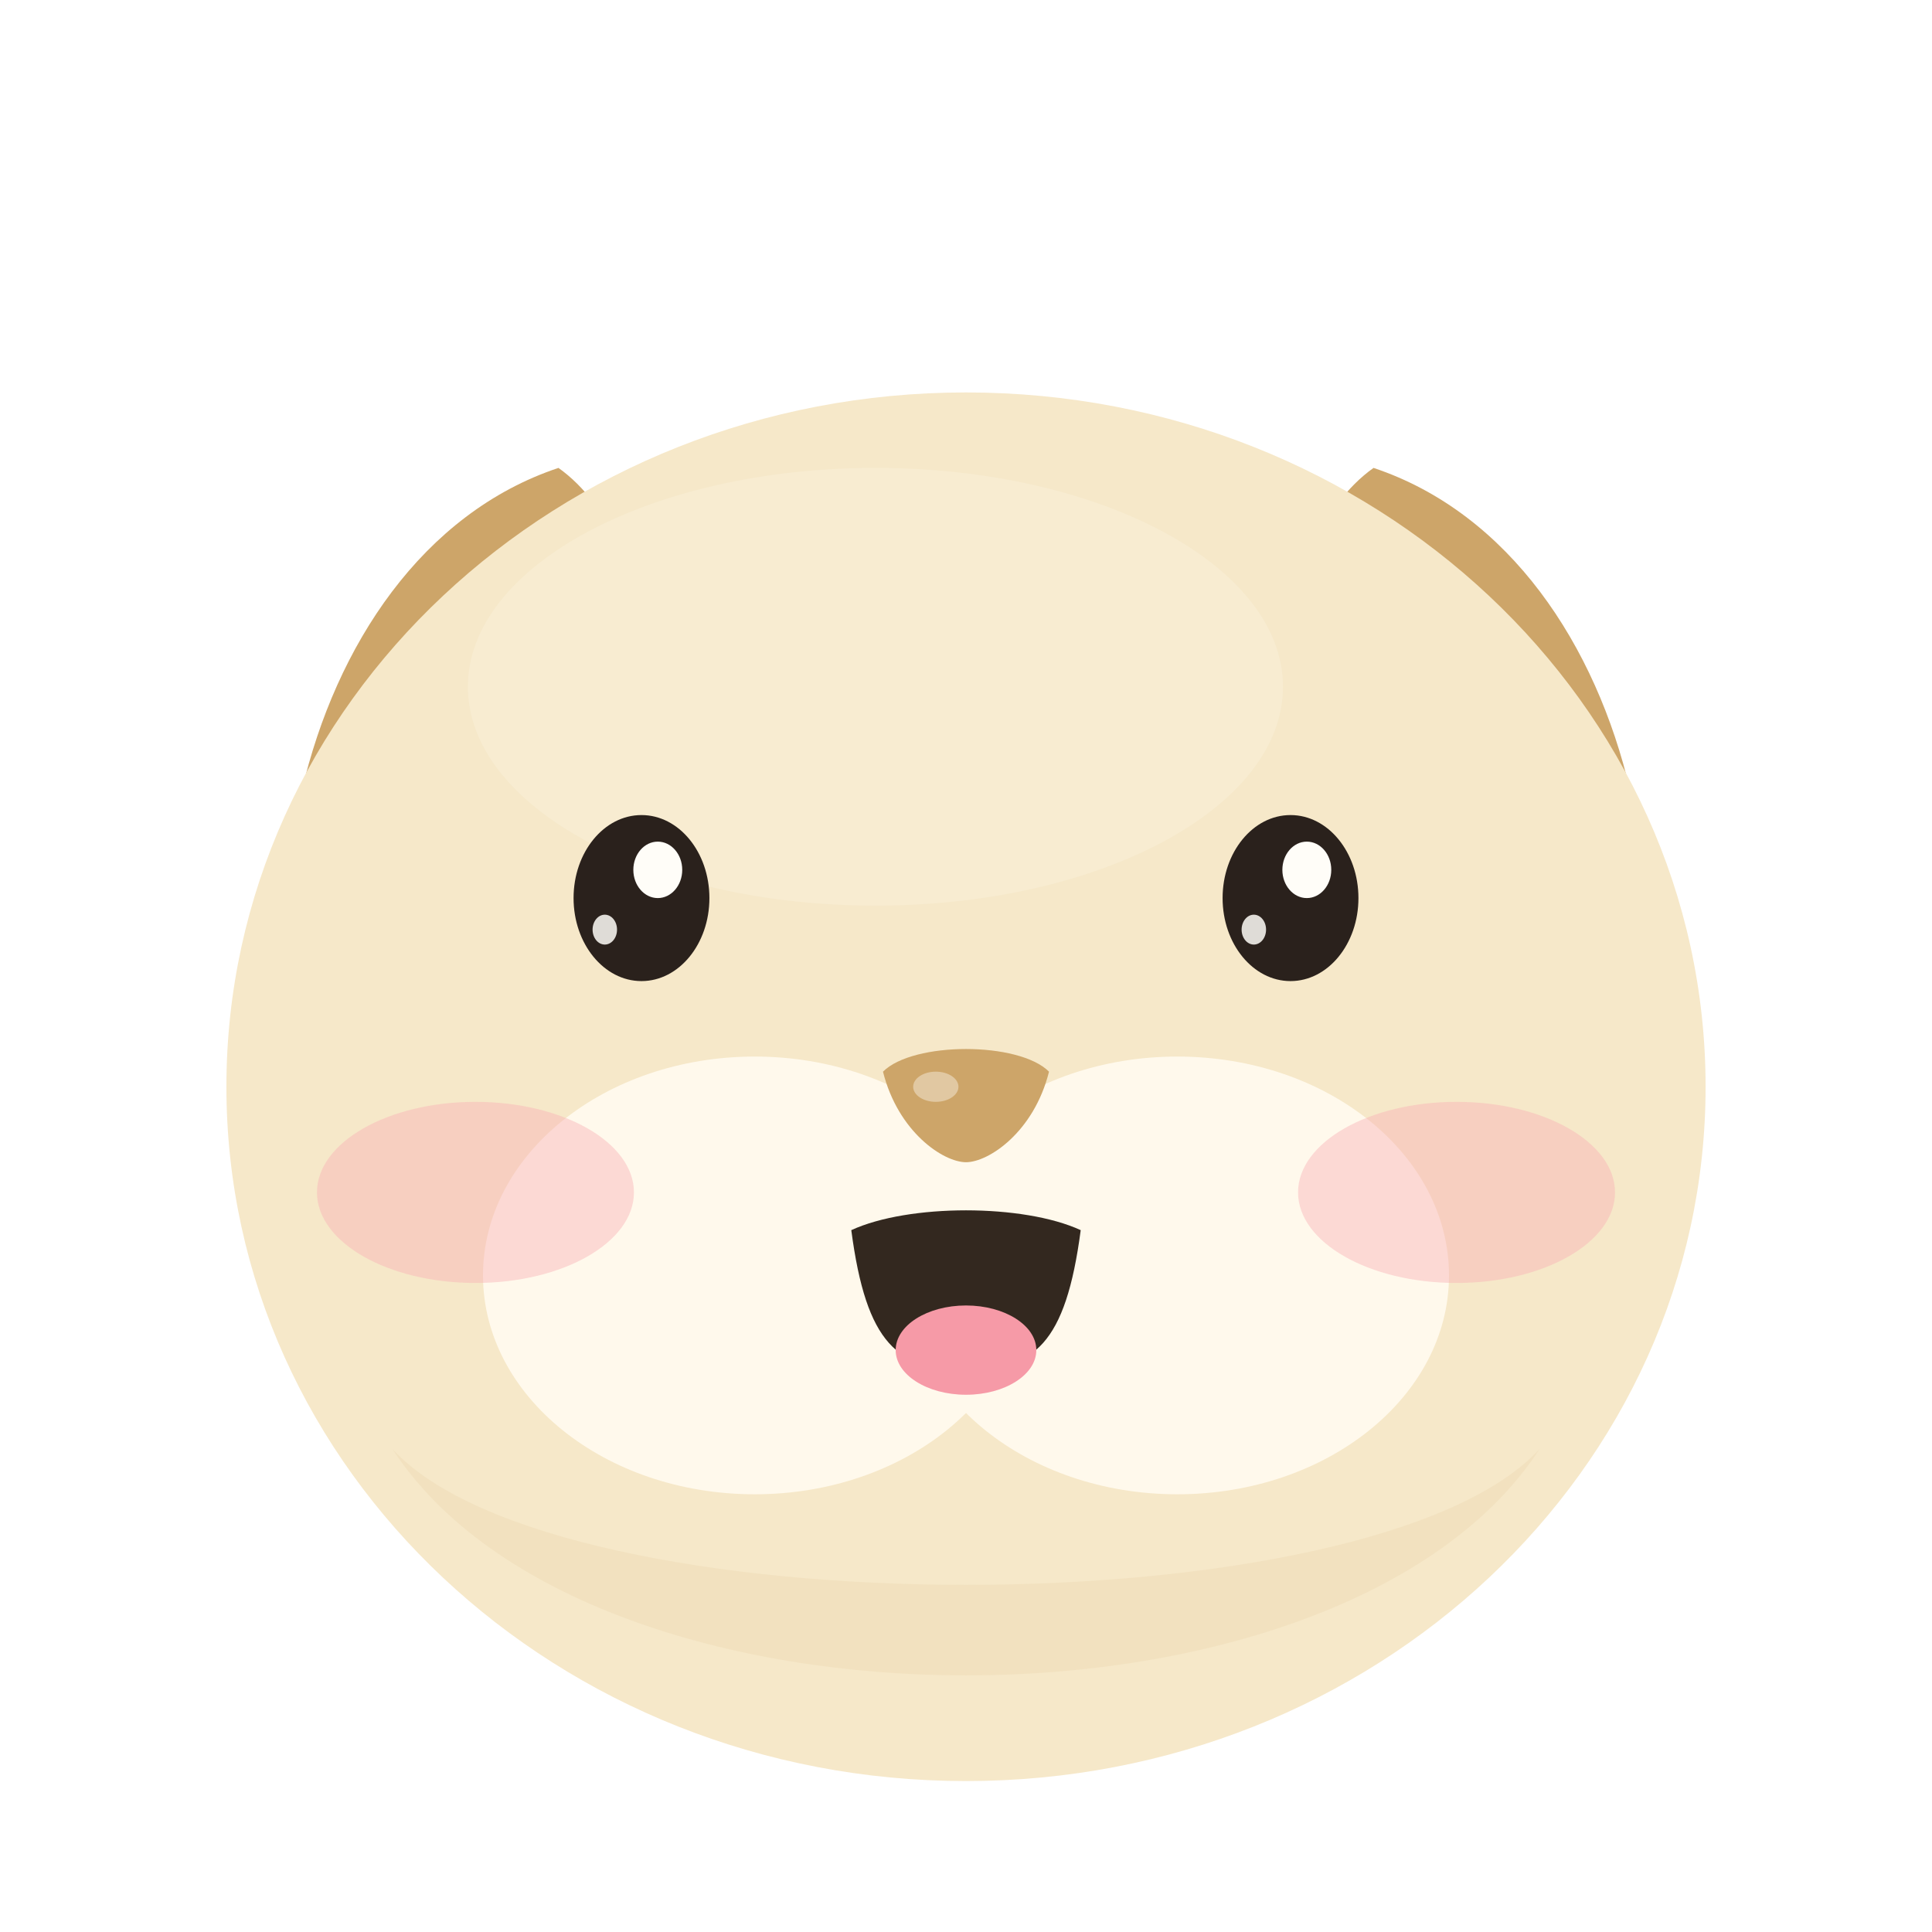
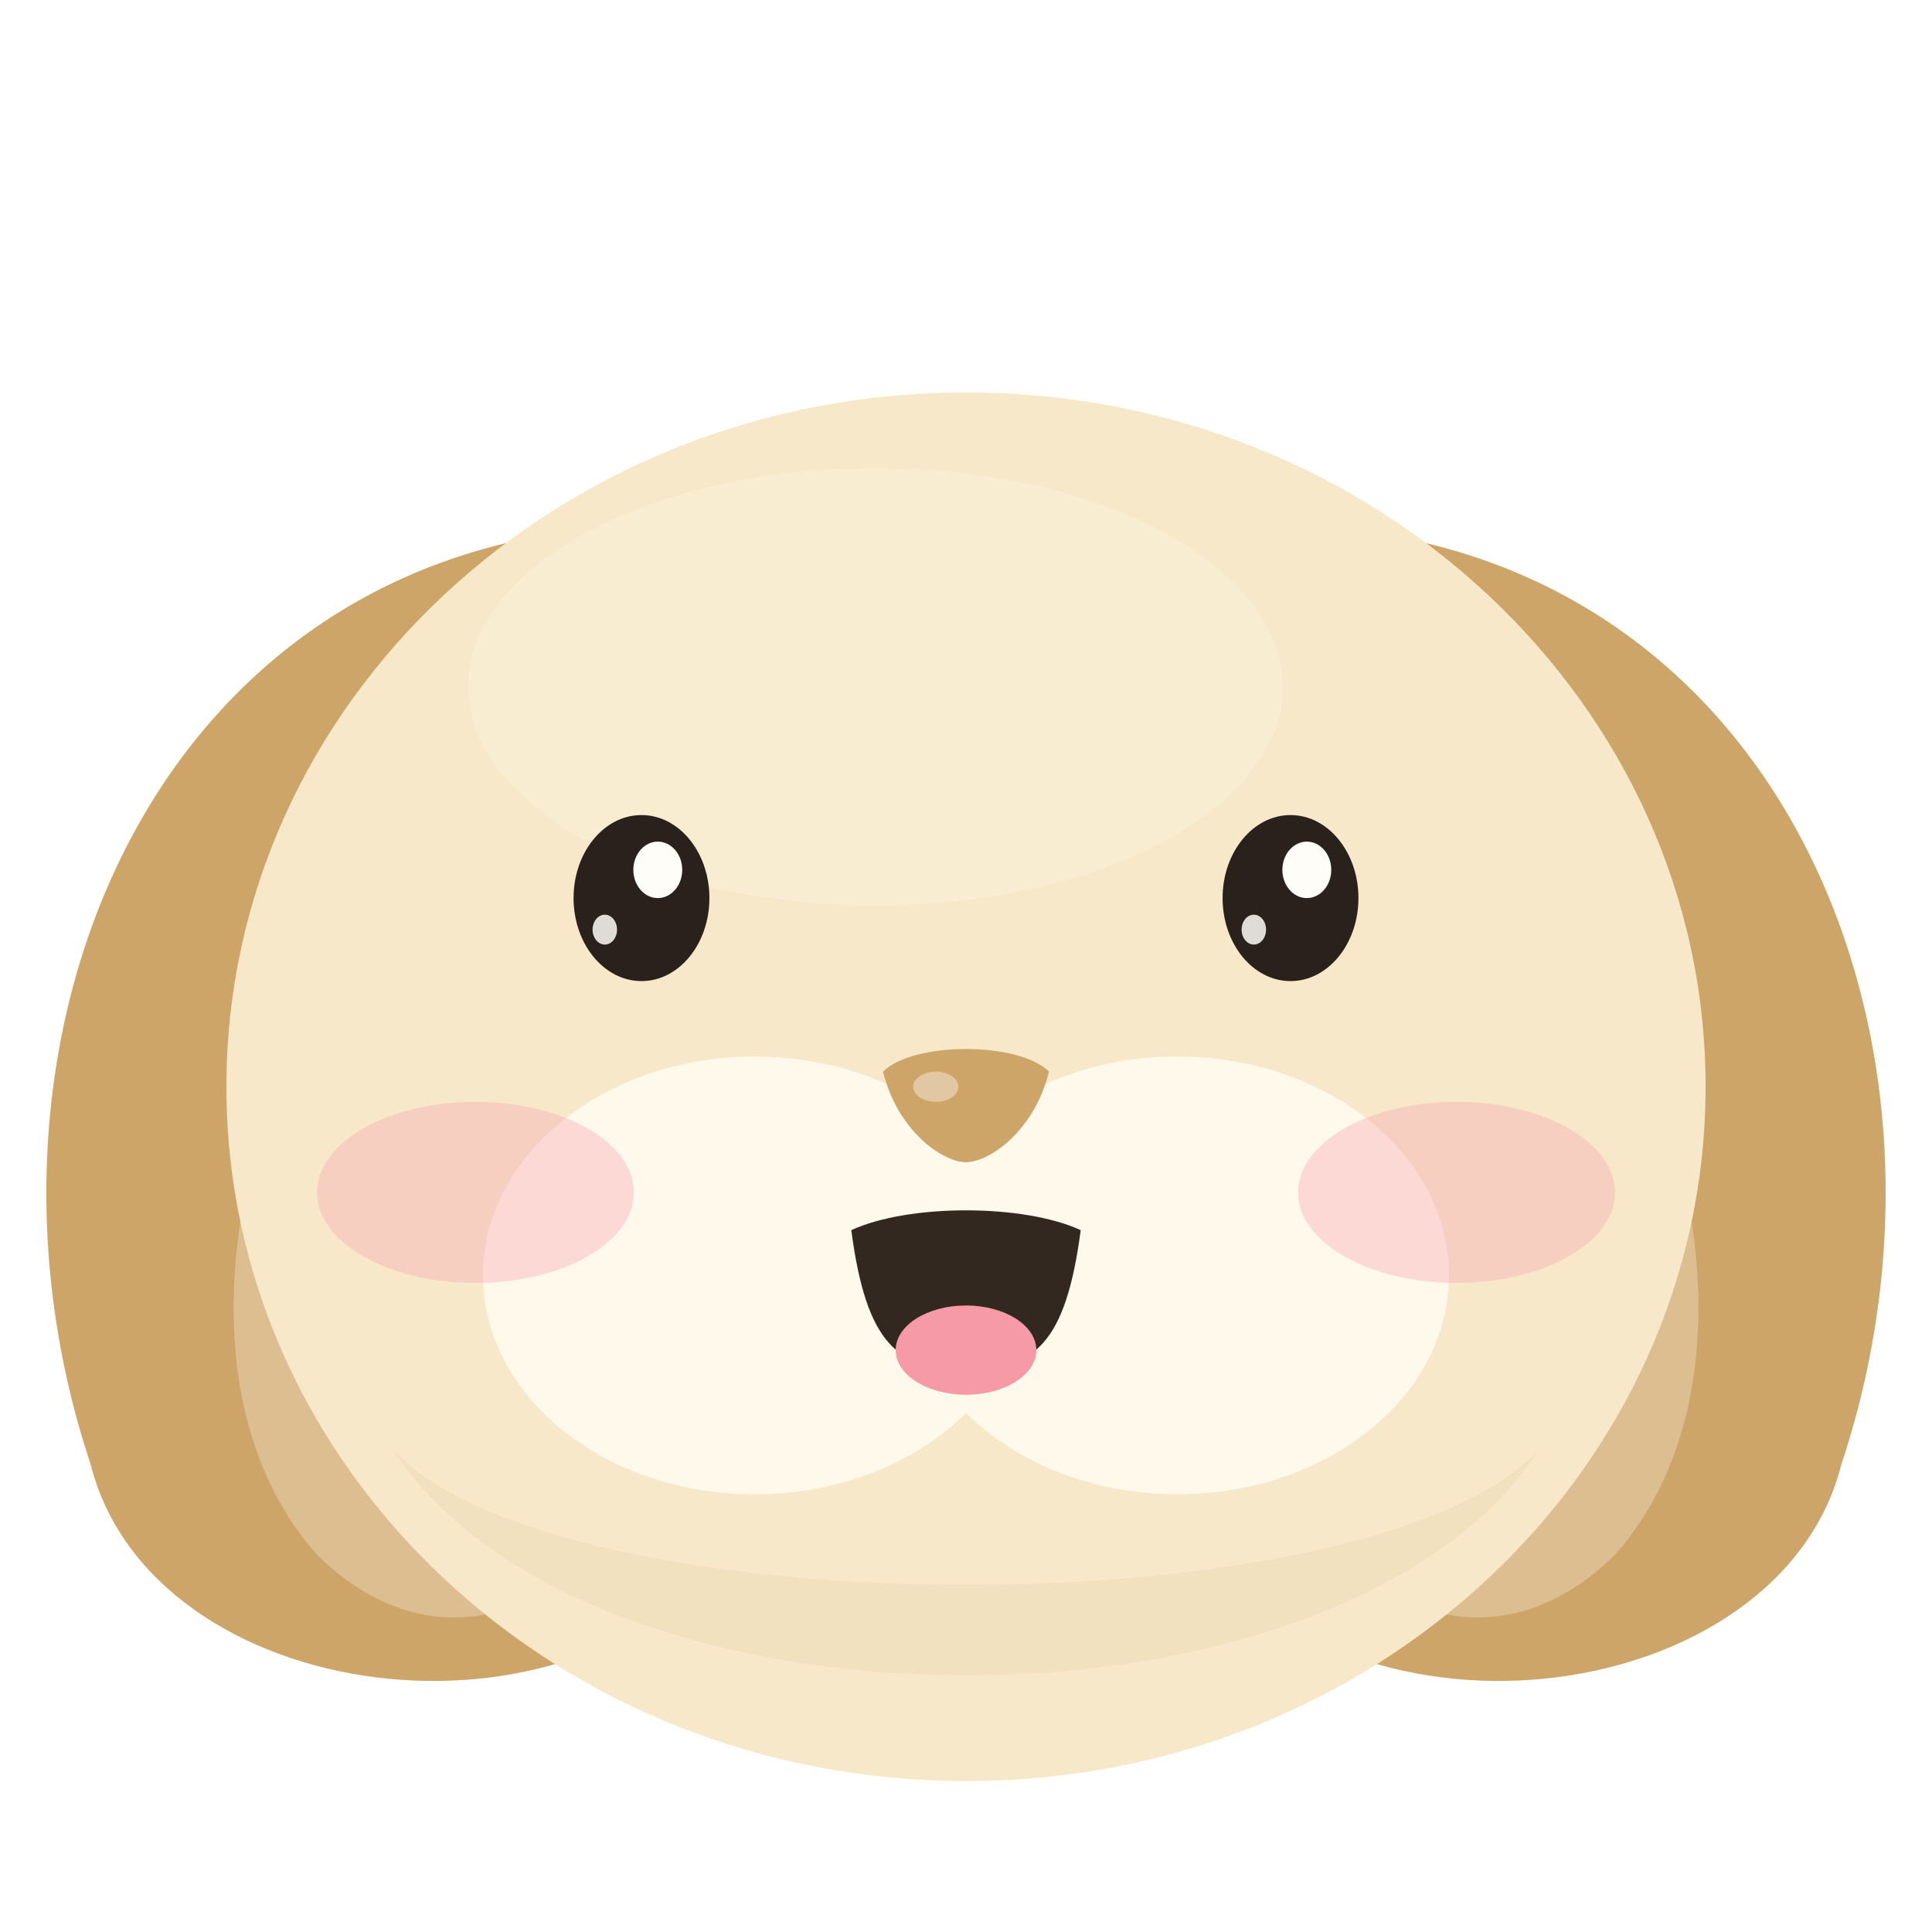
<svg xmlns="http://www.w3.org/2000/svg" viewBox="0 0 256 256" width="256" height="256" role="img" aria-hidden="true">
-   <path d="M74 62 C38 74 28 132 48 158 C62 174 78 156 78 132 C90 102 88 72 74 62 Z" fill="#cda569" />
-   <path d="M182 62 C218 74 228 132 208 158 C194 174 178 156 178 132 C166 102 168 72 182 62 Z" fill="#cda569" />
+   <path d="M96 70 C24 64 -8 134 12 194 C20 226 76 234 98 204 C112 152 118 92 96 70 Z" fill="#cda569" />
+   <path d="M44 128 C28 156 26 188 42 206 C58 222 80 214 84 190 C78 162 64 138 44 128 Z" fill="#fff9ec" fill-opacity="0.300" />
+   <path d="M160 70 C232 64 264 134 244 194 C236 226 180 234 158 204 C144 152 138 92 160 70 Z" fill="#cda569" />
+   <path d="M212 128 C228 156 230 188 214 206 C198 222 176 214 172 190 C178 162 192 138 212 128 Z" fill="#fff9ec" fill-opacity="0.300" />
  <ellipse cx="128" cy="144" rx="98" ry="92" fill="#f6e8c9" />
  <ellipse cx="100" cy="169" rx="36" ry="29" fill="#fff9ec" />
  <ellipse cx="156" cy="169" rx="36" ry="29" fill="#fff9ec" />
  <ellipse cx="116" cy="91" rx="54" ry="29" fill="#fffdf8" fill-opacity="0.170" />
  <path d="M52 192 C78 232 178 232 204 192 C182 216 74 216 52 192 Z" fill="#cda569" fill-opacity="0.100" />
  <ellipse cx="63" cy="158" rx="21" ry="12" fill="#f9b3b6" fill-opacity="0.450" />
  <ellipse cx="193" cy="158" rx="21" ry="12" fill="#f9b3b6" fill-opacity="0.450" />
  <ellipse cx="85" cy="119" rx="9" ry="11" fill="#2a211c" />
  <ellipse cx="171" cy="119" rx="9" ry="11" fill="#2a211c" />
  <ellipse cx="87.16" cy="115.26" rx="3.24" ry="3.74" fill="#fffdf8" />
  <ellipse cx="80.14" cy="123.18" rx="1.62" ry="1.98" fill="#fffdf8" fill-opacity="0.850" />
  <ellipse cx="173.16" cy="115.26" rx="3.24" ry="3.74" fill="#fffdf8" />
  <ellipse cx="166.14" cy="123.18" rx="1.62" ry="1.98" fill="#fffdf8" fill-opacity="0.850" />
  <path d="M117 142 C121 138 135 138 139 142 C137 150 131 154 128 154 C125 154 119 150 117 142 Z" fill="#cda569" />
  <ellipse cx="124" cy="144" rx="3" ry="2" fill="#fffdf8" fill-opacity="0.400" />
  <path d="M112.8 163 C114.8 178.17 119 181.5 128 181.5 C137 181.5 141.2 178.17 143.2 163 C135.6 159.5 120.4 159.5 112.8 163 Z" fill="#33281f" />
  <ellipse cx="128" cy="178.897" rx="9.318" ry="5.915" fill="#f69aa7" />
</svg>
